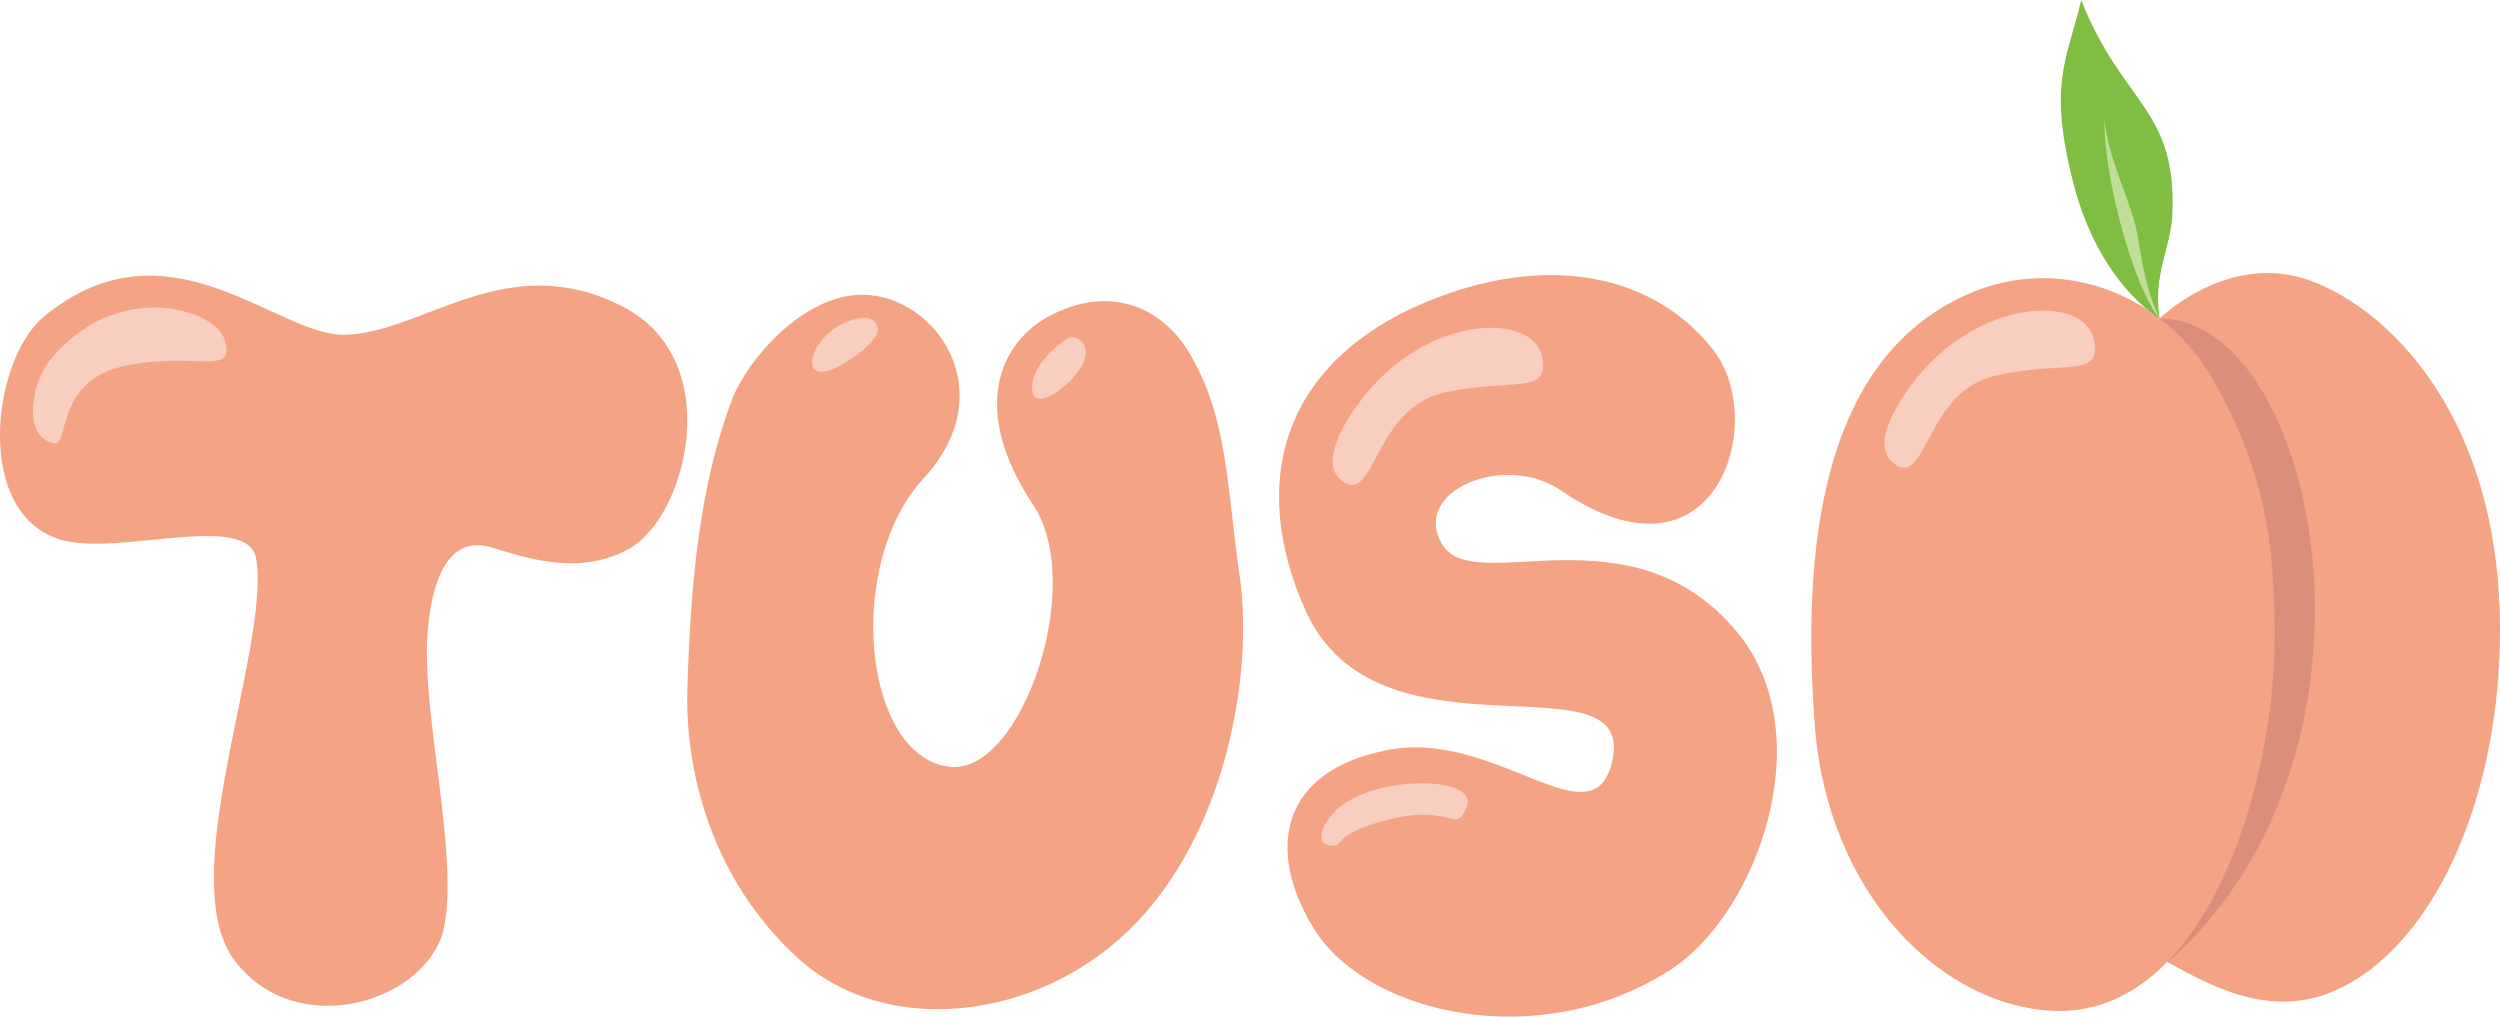
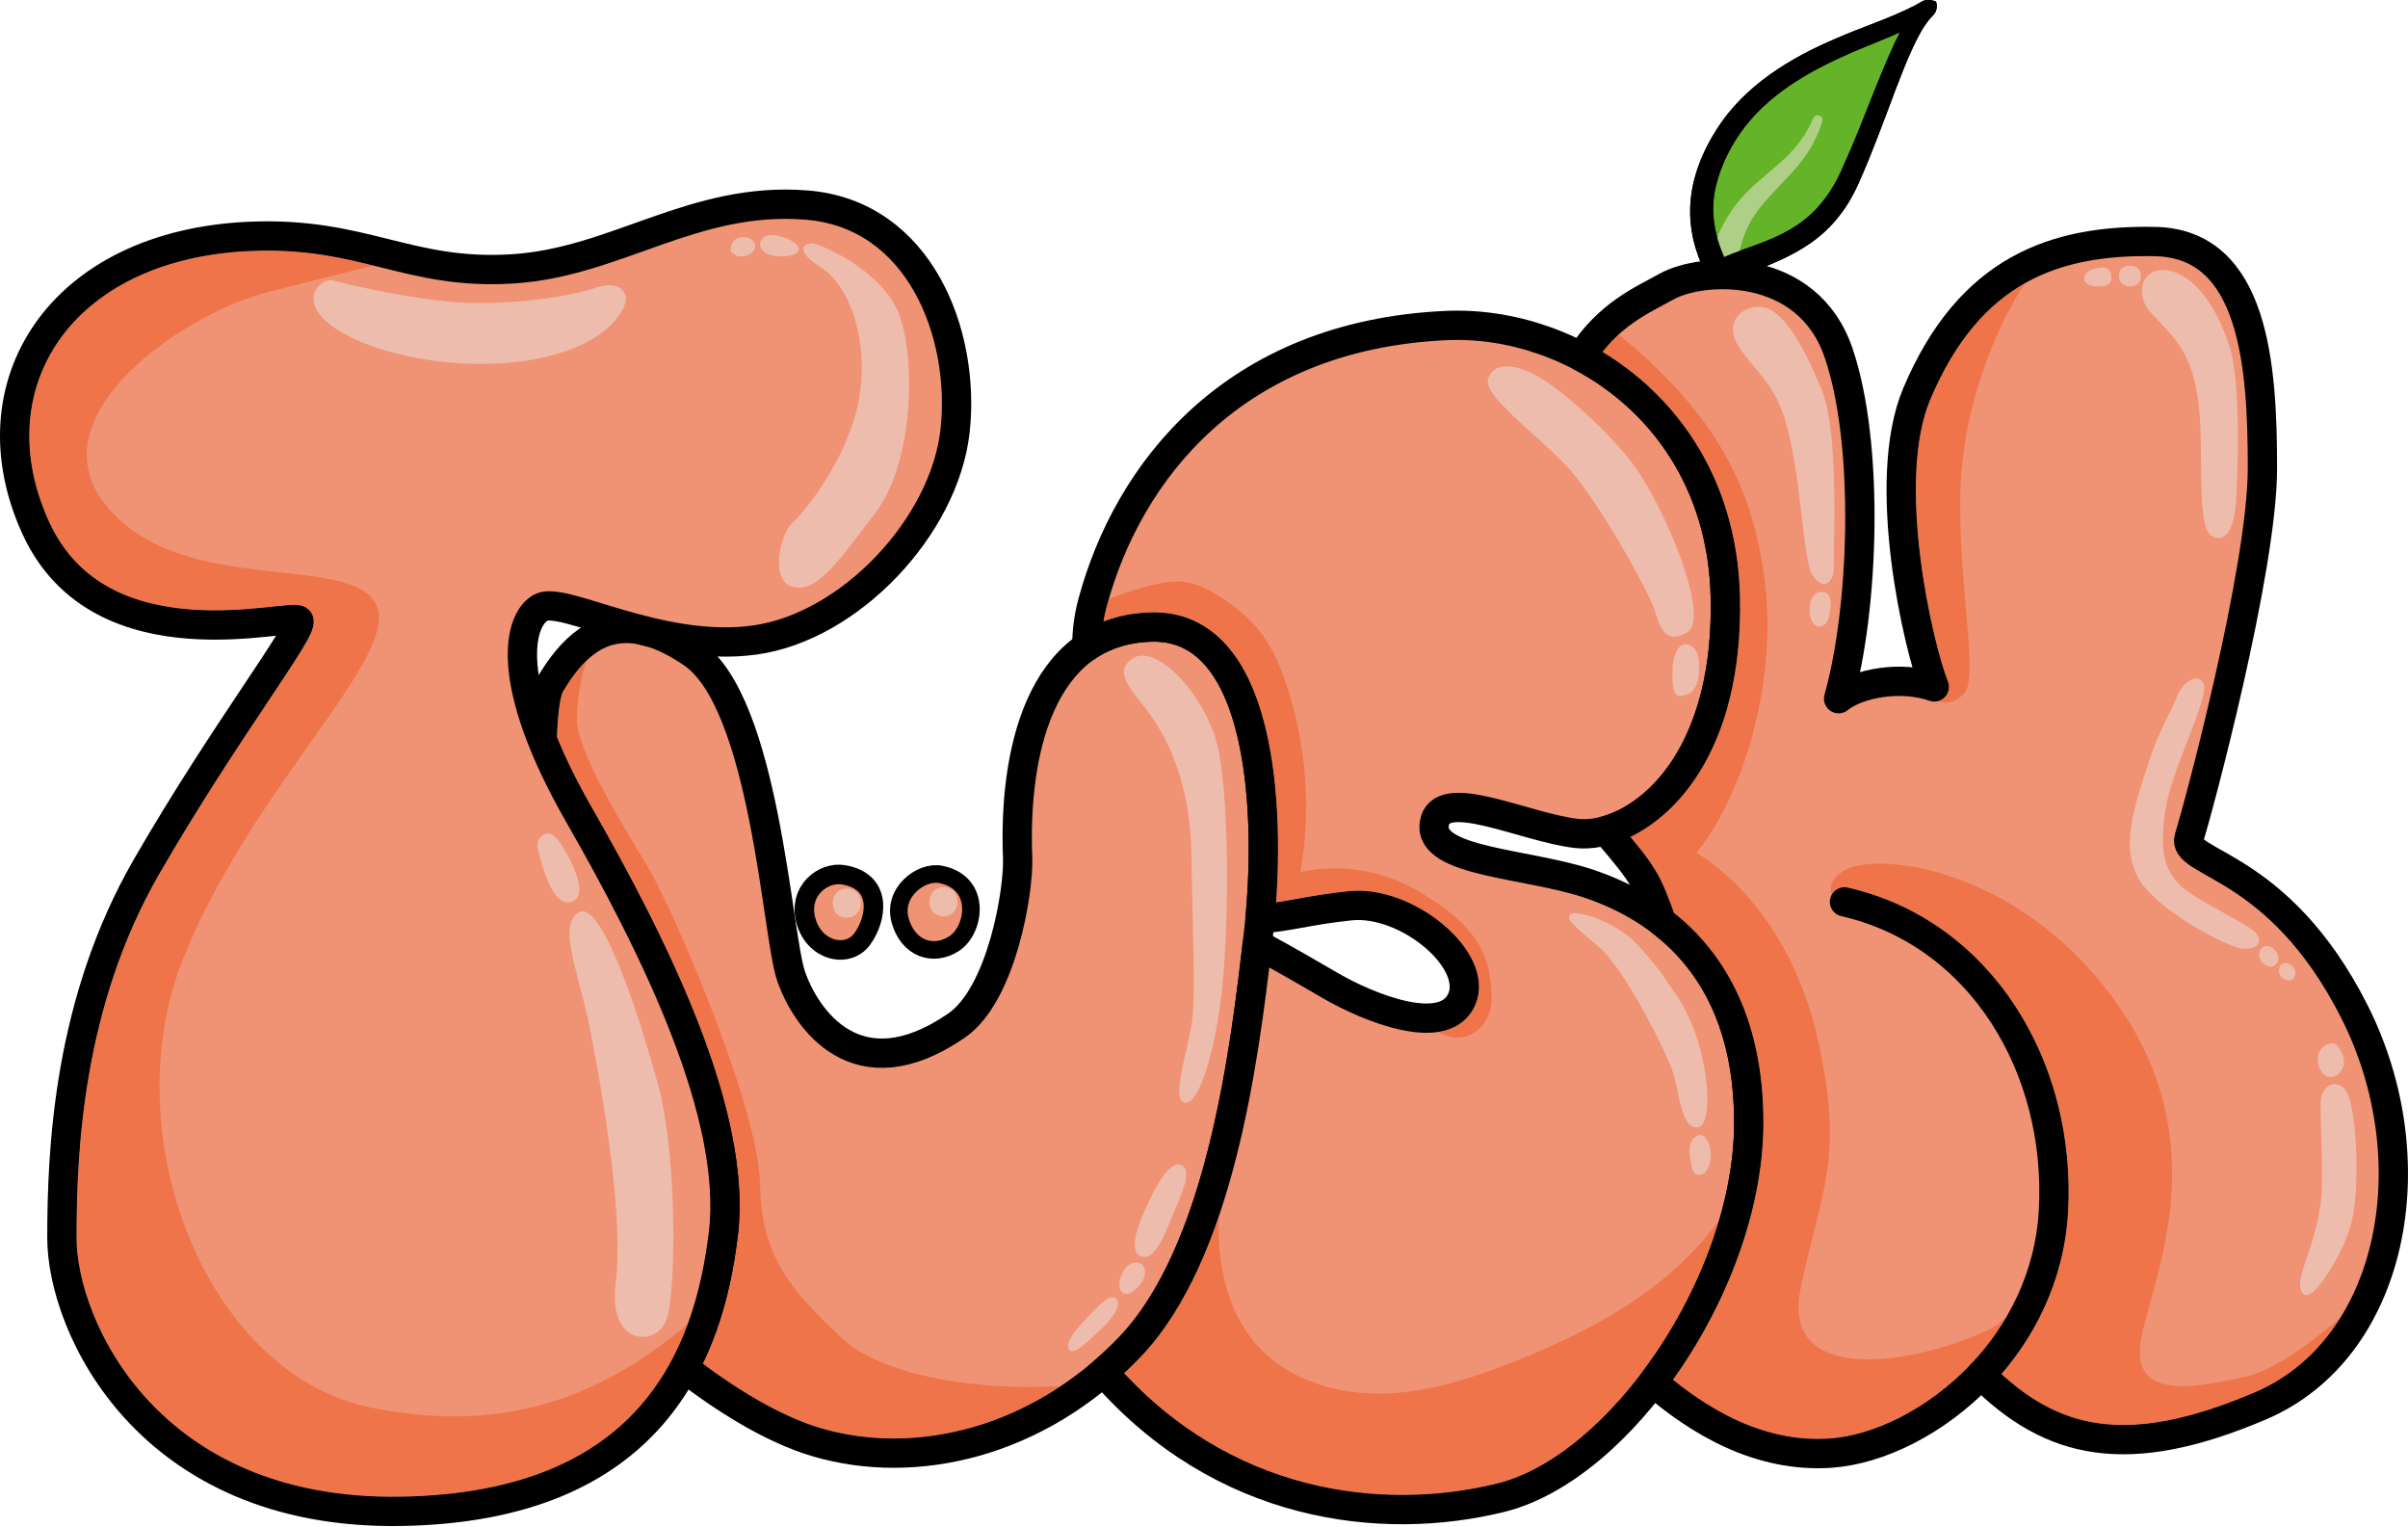
- <svg xmlns="http://www.w3.org/2000/svg" id="Layer_2" data-name="Layer 2" viewBox="0 0 435.8 177.23">
+ <svg xmlns="http://www.w3.org/2000/svg" viewBox="0 0 1232.88 781.17">
  <defs>
    <style>
-       .cls-1 {
-         fill: #db8e79;
-       }
- 
-       .cls-1, .cls-2, .cls-3, .cls-4, .cls-5 {
+       .cls-1, .cls-2, .cls-3, .cls-4, .cls-5, .cls-6, .cls-7 {
        stroke-width: 0px;
      }

-       .cls-2 {
-         fill: #c0dd99;
+       .cls-1, .cls-4 {
+         fill: #ef744a;
+       }
+ 
+       .cls-8 {
+         isolation: isolate;
      }

      .cls-3 {
-         fill: #f4a385;
+         fill: none;
      }

-       .cls-4 {
-         fill: #7fbe42;
+       .cls-9 {
+         stroke-width: 9px;
+       }
+ 
+       .cls-9, .cls-10, .cls-11 {
+         fill: #f09374;
+         stroke: #000;
+         stroke-linecap: round;
+         stroke-linejoin: round;
+       }
+ 
+       .cls-4, .cls-12 {
+         mix-blend-mode: darken;
+       }
+ 
+       .cls-10 {
+         stroke-width: 15px;
      }

      .cls-5 {
-         fill: #f8cec1;
+         fill: #aed086;
+       }
+ 
+       .cls-11 {
+         stroke-width: 10px;
+       }
+ 
+       .cls-6 {
+         fill: #64b328;
+       }
+ 
+       .cls-7 {
+         fill: #eebcad;
      }
    </style>
  </defs>
-   <g id="Layer_1-2" data-name="Layer 1">
-     <path class="cls-3" d="M376.46,55.52s11.26-11.09,24.91-7.04,36.36,23.9,34.3,66.8c-1.31,27.23-12.71,50.59-28.89,57.51-11.33,4.84-21.7-1.13-28.88-5.04" />
-     <path class="cls-3" d="M44.68,97.52c2.4,15.84-14.69,55.98-3.63,70.13s33.44,6.69,36.27-5.66c2.83-12.35-3.83-37.46-2.8-51.35,1.03-13.89,5.93-16.24,10.04-15.47s15.14,6.11,25.17.45,16.91-32.77-1.06-42.11c-20.33-10.56-34.91,4.65-48.73,4.85-11.67.17-30.73-20.95-52.27-3.19-9.18,7.56-12.38,34.89,3.31,39.01,10.2,2.68,32.41-5.14,33.7,3.34Z" />
-     <path class="cls-3" d="M127.67,69.53c-5.89,15.31-7.33,33.19-7.85,50.74-.39,13.34,3.75,32.52,19.18,46.67,15.43,14.15,41.64,10.84,57.67-4.67,17.52-16.95,21.77-45.66,19.46-61.61-2.32-15.95-2.05-27.92-8.9-39.28-5.09-8.44-14.49-11.62-24.44-6.22-8.51,4.61-13.78,16.22-2.67,32.89,9.25,13.88-2.03,46.74-14.35,45.63-15.28-1.37-18.68-35.23-4.76-50.3s2.1-31.97-10.67-32c-10.44-.02-20.09,11.45-22.67,18.14Z" />
-     <path class="cls-3" d="M250.11,52.05c-26.66,10.37-32.63,31.9-22.5,54.43,12.6,28.04,57.61,7.18,53.46,26.09-3.27,14.87-20.32-5.66-39.36-1.8-20.36,4.13-20.27,19.5-12.27,31.72,9.26,14.15,38.67,21.33,61.65,6.63,15.3-9.79,26.57-41.19,11.63-59.05-18.52-22.13-45.63-5.95-51.24-15.06-5.79-9.41,10.81-16.23,20.59-9.54,27.03,18.49,36.24-11.87,26.7-24.31s-27.32-17.42-48.67-9.11Z" />
-     <path class="cls-1" d="M377.89,167.75l-12.69-25.76s3.27-86.47,11.25-86.47c27.65,0,43.1,75.64,1.43,112.23Z" />
-     <path class="cls-3" d="M396.52,111.1c0,26.07-12.18,66.13-38.51,65.11-19.27-.75-39.4-19.93-41.67-49.93-3.74-49.31,10.58-67.92,26.76-75.03s34.38.03,42.98,15.45c8.6,15.42,10.45,27.58,10.45,44.4Z" />
-     <path class="cls-4" d="M376.46,55.52s-10.48-5.88-15.03-23.58c-4.55-17.7-.93-21.83,1.36-31.94,7.27,18.36,16.71,18.86,15.89,37.41-.26,5.81-3.43,10.56-2.22,18.12Z" />
-     <path class="cls-5" d="M334.09,65.94c11.38-14.12,29.24-14.52,30.92-6.75,1.47,6.83-5.07,3.59-17.07,6.26s-12,18.68-17.26,15.71.26-11.3,3.42-15.22Z" />
-     <path class="cls-5" d="M237.89,68.94c11.38-14.12,29.24-14.52,30.92-6.75,1.47,6.83-5.07,3.59-17.07,6.26s-12,18.68-17.26,15.71.26-11.3,3.42-15.22Z" />
-     <path class="cls-5" d="M8.67,62.83c11.38-14.12,28.67-9.22,30.47-3.64,2.15,6.65-5.58,1.97-17.58,4.64s-9.44,13.92-12.11,13.44c-5.68-1.02-3.94-10.53-.78-14.44Z" />
-     <path class="cls-5" d="M233.34,140.83c7.07-5.92,24.65-5.5,22.33-.11-2.14,4.97-2.33-.89-14.33,2.33-9.17,2.46-7.11,4.56-9.11,4.39-3.97-.33-.8-5.02,1.11-6.61Z" />
-     <path class="cls-5" d="M147,56.39c-4.29,1.84-7,7.44-4.44,8.33s11.22-5.28,10.44-7.59-2.89-2.08-6-.75Z" />
-     <path class="cls-5" d="M186.23,58.94c-4.09,2.46-7.22,7-6.11,9.78s7.33-2.22,8.78-5.56-1.5-4.92-2.67-4.22Z" />
-     <path class="cls-4" d="M376.46,55.52c-4.5-13.44-9.29-24.41-9.62-34.75" />
-     <path class="cls-2" d="M372.11,38.72c-1.69-5.75-4.71-11.91-5.28-17.94-.04,11.25,5.48,29.92,9.62,34.75-3.26-7.04-3.24-13.02-4.35-16.8Z" />
+   <g class="cls-8">
+     <g id="Layer_2" data-name="Layer 2">
+       <g id="Layer_3" data-name="Layer 3">
+         <path class="cls-10" d="M589.69,320.97c-58,1.33-70.77,66-68.67,118.13.67,16.54-8,69.87-31.26,85.87-51.32,35.3-77.41-4-84.74-25.33-7.33-21.33-13.33-140-50.67-165.33-7.71-5.23-14.7-8.67-21.08-10.61-1.78-.42-3.52-.86-5.25-1.3-21.52-4.04-35.55,9.78-46.33,27.92-2.35,3.94-3.63,14.1-4.11,28.42,4.44,11.2,10.56,23.9,18.77,38.25,39.33,68.67,81.33,154,74,214.67-2.65,21.92-8.09,46.28-20.05,68.54,20.62,15.96,45.11,31.39,68.05,38.12,50,14.67,112.67.67,160-48.67,47.33-49.33,59.33-154,66-212s3.33-158-54.67-156.67Z" />
+         <path class="cls-11" d="M431.85,447.8c-10.36-1.75-23.5,8.17-19.17,23.67s21.33,19.17,28.67,9.33,11.17-29.5-9.5-33Z" />
+         <path class="cls-9" d="M481.69,447.6c-10.09-2.03-24.83,9.2-20.83,23.53s16.67,18.83,27.5,12,14.67-31.23-6.67-35.53Z" />
+         <g>
+           <path class="cls-6" d="M987.69,3.64c-22.67,16-83.55,23.93-108.33,73-17,33.67-2.67,52.92,0,63.96,14.33-10.63,49.67-10.63,67-48.29,17.33-37.67,27.33-77,41.33-88.67Z" />
+           <path class="cls-2" d="M984.14,6.36c.05,1.81,2.23,3.22,3.64,2.6-1.08.63-2.16,1.33-3.25,1.91-12.98,7-27.16,11.7-40.42,17.78-22.13,9.89-43.1,22.85-55.82,43.56-4.04,6.57-7.34,13.81-9.3,21.29-3.45,12.06-1.85,24.59,3,36.08,1.26,3.13,2.4,5.97,3.41,9.56,0,0-9.78-3.54-9.76-3.54,7.32-5.04,14.78-6.95,22.51-9.88,7.04-2.55,13.71-5.34,19.72-9.06,12.6-7.52,20.77-19.15,26.28-32.52,9.51-20.76,16.75-42.74,26.63-63.59,3.24-6.54,6.87-13.34,12.15-18.63,0,0,.29-.3.29-.3,0,0,.03-.03.03-.03l-.05.05c-1.22,1.31-.62,3.92.94,4.71h0ZM991.24.91c.87,2.37.27,5.39-1.74,7.14,0,0-.21.22-.21.22l-.41.44c-4.17,4.61-6.92,10.19-9.62,15.87-3.12,6.74-5.87,13.8-8.58,20.9-6.06,16-11.97,32.43-19.05,48.28-2.49,5.61-5.53,11.01-9.3,15.91-12.81,17.23-31.44,24.23-50.52,31.36-3.34,1.37-6.48,2.87-8.73,4.56-2.92,2.05-6.99,1.3-8.94-1.7-1.27-2.24-1.34-4.34-2.53-7.04-.73-1.84-1.53-4.16-2.19-6-8.38-22.78-3.24-44.61,9.48-64.61,14.12-22.3,37.53-36.56,61.29-46.6,13.36-5.86,27.15-10.13,40.02-16.73,1.3-.66,2.46-1.42,3.72-2.11,2.04-1.23,5.35-.99,7.33.09h0Z" />
+         </g>
+         <path class="cls-10" d="M814.35,452.64c-32-11-83-11-80-31s46,2,73,5,78-29,76-121-77.07-142.02-143-139c-109,5-163,75-181,142-1.95,7.24-2.87,14.77-2.94,22.44,8.94-6.11,19.9-9.79,33.28-10.1,55.61-1.28,60.96,90.58,55.44,149.28,13.08-.6,24.35-4.35,46.23-6.61,29-3,66,28,57,48s-48,4-67-7c-7.8-4.52-22.02-12.92-37.66-21.31-6.81,58.93-19.52,158.55-65.34,206.31-4.34,4.53-8.82,8.75-13.4,12.69,0,0,0,0,0,0,60.6,69.69,142.4,79.31,203.4,64.31s127-110,127-192-49-111-81-122Z" />
+         <path class="cls-10" d="M1205.35,517.64c-39-77-88.98-75-84.49-89,4.49-14,37.49-137,37.49-189s-4-115-55-116-94.98,14.01-122,78c-19,45,1,130,9,150-17-6-39-2-49,6,13-46,16-130,0-177s-70-44-88-34c-13.22,7.35-29.69,14.17-43.84,35.91,40.42,21.31,72.54,63.34,73.84,123.09,1.67,76.92-33.71,111.89-61.13,119.54h0c20.13,23.46,20.95,25.86,28.54,46.66,23.53,18.06,44.59,49.04,44.59,102.8,0,45.6-20.42,95.22-49.03,132.87,23.23,19.95,54.25,38.87,91.03,36.32,24.46-1.7,54.01-16.06,76.92-40.12,36,36,75.08,44.93,143.08,15.93s87-125,48-202Z" />
+         <path class="cls-10" d="M1014.28,703.71c20.18-21.19,35.21-49.89,37.08-84.07,4-73-37-142-107-158,70,16,111,85,107,158-1.87,34.18-16.9,62.88-37.08,84.07" />
+         <path class="cls-10" d="M128.35,120.97c57.96-2.37,80.67,20,134,16.67s92.67-37.33,150.67-32.67c58,4.67,81.33,66,76,115.33-5.33,49.33-54,100.67-102.67,107.33s-98-22.67-109.33-16.67-20,37.33,19.33,106c39.33,68.67,81.33,154,74,214.67s-36,140-165.33,142S31.69,678.97,31.69,633.64s3.33-120.67,43.33-190c40-69.33,80.67-121.33,78-126s-101.33,25.33-134.67-47.33C-14.98,197.64,30.35,124.97,128.35,120.97Z" />
+         <path class="cls-5" d="M875.53,134.2c3.3-16.67,11.63-30.22,24.52-41.14,5.79-5.12,11.61-9.62,16.57-14.81,4.97-5.15,9-11.09,11.77-17.77,1.21-2.82,5.45-1.35,4.61,1.64-2.25,7.51-6.09,14.64-10.95,20.8-9.13,11.65-21.41,20.66-27.46,33.89-2.93,6.1-4.48,12.77-5.24,19.63-1.51,9.63-15.43,7.41-13.82-2.25h0Z" />
+         <path class="cls-2" d="M984.14,6.36c.05,1.81,2.23,3.22,3.64,2.6-1.08.63-2.16,1.33-3.25,1.91-12.98,7-27.16,11.7-40.42,17.78-22.13,9.89-43.1,22.85-55.82,43.56-4.04,6.57-7.34,13.81-9.3,21.29-3.45,12.06-1.85,24.59,3,36.08,1.26,3.13,2.4,5.97,3.41,9.56,0,0-9.78-3.54-9.76-3.54,7.32-5.04,14.78-6.95,22.51-9.88,7.04-2.55,13.71-5.34,19.72-9.06,12.6-7.52,20.77-19.15,26.28-32.52,9.51-20.76,16.75-42.74,26.63-63.59,3.24-6.54,6.87-13.34,12.15-18.63,0,0,.29-.3.29-.3,0,0,.03-.03.03-.03l-.05.05c-1.22,1.31-.62,3.92.94,4.71h0ZM991.24.91c.87,2.37.27,5.39-1.74,7.14,0,0-.21.22-.21.22l-.41.44c-4.17,4.61-6.92,10.19-9.62,15.87-3.12,6.74-5.87,13.8-8.58,20.9-6.06,16-11.97,32.43-19.05,48.28-2.49,5.61-5.53,11.01-9.3,15.91-12.81,17.23-31.44,24.23-50.52,31.36-3.34,1.37-6.48,2.87-8.73,4.56-2.92,2.05-6.99,1.3-8.94-1.7-1.27-2.24-1.34-4.34-2.53-7.04-.73-1.84-1.53-4.16-2.19-6-8.38-22.78-3.24-44.61,9.48-64.61,14.12-22.3,37.53-36.56,61.29-46.6,13.36-5.86,27.15-10.13,40.02-16.73,1.3-.66,2.46-1.42,3.72-2.11,2.04-1.23,5.35-.99,7.33.09h0Z" />
+       </g>
+       <g id="Layer_2-2" data-name="Layer 2">
+         <path class="cls-3" d="M740.35,166.64c65.93-3.02,141,47,143,139s-49,124-76,121-70-25-73-5,48,20,80,31,81,40,81,122-66,177-127,192-142.8,5.38-203.4-64.31c-60.6-69.69-5.6-244.69,17.4-243.69s80,35,99,46,58,27,67,7-28-51-57-48-39.36,8.6-60,6.04-90-94.04-72-161.04,72-137,181-142Z" />
+         <path class="cls-3" d="M521.02,439.1c-2.1-52.13,10.67-116.8,68.67-118.13,58-1.33,61.33,98.67,54.67,156.67s-18.67,162.67-66,212c-47.33,49.33-110,63.33-160,48.67s-107.33-70.67-116-83.33-35.33-280-20.67-304.67c14.67-24.67,35.33-41.33,72.67-16,37.33,25.33,43.33,144,50.67,165.33s33.42,60.63,84.74,25.33c23.26-16,31.93-69.33,31.26-85.87Z" />
+         <path class="cls-4" d="M363.17,668.07h0c-36.77,33.58-89.49,70.23-174.15,52.23-84.67-18-130.67-140.67-95.33-229.33,35.33-88.67,112.67-156,98.67-182s-98.67-3.33-137.33-49.33c-38.67-46,38-98,79.33-109.33,17.12-4.69,44.41-10.99,71.8-18.41-22.63-5.42-44.35-12.29-77.8-10.92C30.35,124.97-14.98,197.64,18.35,270.3c33.33,72.67,132,42.67,134.67,47.33,2.67,4.67-38,56.67-78,126-40,69.33-43.33,144.67-43.33,190s44,142,173.33,140c104.43-1.61,143.22-53.65,158.15-105.57Z" />
+         <path class="cls-7" d="M233.91,154.75c27.22,1.98,58.89-3.33,70-7.11s15.11-.29,16.44,3.97-6,22.92-41.11,31.14-81.11,1.33-105.11-13.11-10.22-27.78-3.56-26,38.89,9.33,63.33,11.11Z" />
+         <path class="cls-7" d="M379.13,121.53c6.23-1.16,10.56,4.89,5.11,8.33s-10.33-.11-10.11-2,.22-5.44,5-6.33Z" />
+         <path class="cls-7" d="M398.35,120.79c5.49.84,12.44,4.84,10.22,7.95s-11.44,3-15.22,1.44-5.44-4.89-3.22-7.78,5.43-2.05,8.22-1.62Z" />
+         <path class="cls-7" d="M416.91,124.75c4.75,1.16,32.44,12.89,42.22,33.33s9.67,77.11-10.78,104.22-30.44,40.89-42.22,38.22-7.56-26.44,0-33.33,28.89-34.67,33.78-63.56-4.44-57.11-19.78-66.89-6.68-12.84-3.22-12Z" />
+         <path class="cls-7" d="M301.91,525.86c7.96,40.2,17.33,99.11,13.33,131.11s20.44,32.44,25.78,19.11,5.78-84.44-4-120.44-28.89-94.75-40.44-88.71-.3,30.46,5.33,58.93Z" />
+         <path class="cls-7" d="M276.8,440.19c2.58,8.71,7.56,24.44,16.11,21.33s.11-19.67-3.44-25.78-7-11-11.33-8.33-3.02,7.08-1.33,12.78Z" />
+         <path class="cls-7" d="M580.02,336.97c-8.61,5.48-4,12.67,4.67,23.33s24.67,34,25.33,77.33,2.33,73.33,0,87.33-10,37-4,39.33,14-16.67,18.67-49.67,5.67-114-3-138.67-30.67-46-41.67-39Z" />
+         <path class="cls-7" d="M589.52,612.3c-6.19,12.74-12.67,27.83-5.17,30.83s13.44-15,17.47-24.5,8.53-20,2.86-22.33-12.92,11.38-15.17,16Z" />
+         <path class="cls-7" d="M575.43,650.3c3.2-4.93,7.59-4.5,9.42-2.83s2.33,5.83-1.33,10.33-7,5.5-9,3.67-2.02-6.67.91-11.17Z" />
+         <path class="cls-7" d="M556.35,674.8c5.09-5.25,12-13.5,15.17-10s-2.83,11.17-7.58,15.33-14.08,14.5-16.58,10.67,4.99-11.86,9-16Z" />
+         <path class="cls-4" d="M880.51,624.03c-25.27,35.65-65.65,57.46-106.34,73.38-21.85,8.55-44.67,15.85-68.13,15.96-23.46.11-47.88-7.87-63.22-25.62-11.93-13.81-17.39-32.26-18.58-50.47-.76-11.69.1-23.4,1.53-35,.55-4.47,1.97-10.23.62-14.52-9.75,39.28-24.54,77.39-48.03,101.88-4.34,4.53-8.82,8.75-13.4,12.69,0,0,0,0,0,0,60.6,69.69,142.4,79.31,203.4,64.31,53.24-13.09,110.29-87.14,123.94-160.28-4.01,5.82-7.71,11.94-11.78,17.68Z" />
+         <path class="cls-4" d="M763.4,504.52c-1.94-25.33-19.39-37.69-37.29-48.36-17.91-10.67-39.92-14.25-60.28-9.79,5.54-31.87,3.07-65.1-7.13-95.8-2.98-8.96-6.65-17.8-12.21-25.42-5.9-8.09-13.76-14.58-22.21-19.96-5.15-3.28-10.69-6.23-16.73-7.18-5.93-.93-12,.11-17.84,1.54-10.61,2.59-20.82,6.39-30.79,10.84-1.64,6.69-2.41,13.62-2.49,20.67,8.93-6.1,19.89-9.78,33.25-10.09,55.61-1.28,60.96,90.58,55.44,149.28,13.08-.6,24.35-4.35,46.23-6.61,29-3,66,28,57,48-3.54,7.88-11.75,10.15-21.54,9.37,4.49,4.47,9.72,8.24,15.82,9.74,7.48,1.84,14.53-2.21,18.38-8.89,3.25-5.63,2.88-10.86,2.38-17.34Z" />
+         <path class="cls-7" d="M857.69,508.53c16.96,23.25,20.67,66.89,11.78,68.44s-9.56-18.44-13.11-28.67-24.44-52.67-38.44-64.22-15.78-13.56-14-16,22.89,2.44,35.56,16.67,12.22,15.56,18.22,23.78Z" />
+         <path class="cls-7" d="M865.24,591.86c1.4,9.92,2.89,9.33,4.89,9.56s5.56-2.89,5.78-9.56-3.11-11.78-6.44-10.67-5.07,4.67-4.22,10.67Z" />
+         <path class="cls-7" d="M1188.35,614.64c-2.89,22.5-11.67,37-10.67,43.67s4.33,4.67,6.67,3,18.33-21.67,21-43,.67-57-5.67-61.67-10.33,1-11.33,5.33,1.67,39.69,0,52.67Z" />
+         <path class="cls-7" d="M1187.02,544.97c1.8,6.95,7.67,8.33,11.33,3.67s.67-11-2-13.67-11.67,1-9.33,10Z" />
+         <path class="cls-7" d="M1102.02,384.64c-9,27-16.33,47-7.67,64s47,36.67,54,37,10.67-3,6.67-8-32.67-17.33-40-25.67-9.33-17.43-6.33-37.55,22-56.45,19.67-63.78-11-1.33-13.67,5.67-9.6,19.13-12.67,28.33Z" />
+         <path class="cls-7" d="M1158.02,492.34c2.41,2.92,5.46,3.21,7.33,1.12s1.42-5.12-.79-7.25-4.71-2.75-6.54-1-1.75,5,0,7.12Z" />
+         <path class="cls-7" d="M1167.65,499.64c1.67,2.37,5,2.88,6.42,1.5s1.79-4.92-.67-6.96-5.04-.96-5.75,0-1.5,3.33,0,5.46Z" />
+         <path class="cls-7" d="M1101.52,160.47c11.84,12.32,21.17,20.5,24.17,46.33s-1.67,63.67,7.17,67.83,11.5-9.67,12-18,3-59.5-3.33-79.17-17.67-36.83-31.67-39-17,12.98-8.33,22Z" />
+         <path class="cls-7" d="M1090.44,136.05c4.54,0,6.25,2.92,5.42,6.88s-5.25,3.79-6.67,3.54-4.74-1.42-4.25-6.33c.29-2.92,2.88-4.08,5.5-4.08Z" />
+         <path class="cls-7" d="M1073.94,137.22c5.64-1.12,7,1.54,7.04,4.96s-2.21,4.35-6.46,4.4-7.42-1.15-7.38-3.94,1.96-4.46,6.79-5.42Z" />
+         <path class="cls-7" d="M909.69,204.14c12.5,24.08,12.5,81,18.17,90s11.33,3.83,11-3.83,3-68.17-6-90.33-20-42.17-31.17-42.83-18,8.67-12.5,18.5,13.67,15.33,20.5,28.5Z" />
+         <path class="cls-7" d="M926.52,311.64c-.23,11.34,8.33,11.5,10,3.83s.5-11.67-2.33-12.33-7.5.33-7.67,8.5Z" />
+         <path class="cls-7" d="M836.13,237.64c17.03,22.9,39.56,79.11,27.78,86s-14.22-3.32-16.89-11.77-29.33-57.34-45.78-74.23-42.22-35.56-39.33-43.78,12.23-8,24.01-2,37.33,28.44,50.22,45.78Z" />
+         <path class="cls-7" d="M856.35,341.86c-.26,8.4-.06,14.94,4.44,14.33s8.11-2.61,8.94-11.22-.89-14.11-5.94-15.11-7.28,6.89-7.44,12Z" />
+         <path class="cls-4" d="M430.53,684.53c-22.73-21.78-40.95-39.11-41.39-78.22-.44-39.11-44.89-141.78-57.78-163.11-12.89-21.33-36.44-59.56-36-75.56.31-11.16,2.57-29.88,11.3-42.45-9.79,4.83-17.47,14.19-23.97,25.12-2.47,4.15-3.77,15.19-4.17,30.73,4.35,10.63,10.18,22.57,17.84,35.94,39.33,68.67,81.33,154,74,214.67-2.63,21.74-8,45.88-19.76,68,20.77,16.15,45.55,31.86,68.76,38.67,43.04,12.63,95.47,3.98,139.42-30.14-48.09,5.57-105.53-1.87-128.25-23.64Z" />
+         <path class="cls-7" d="M433.52,454.86c-9.58,0-9.6,14.89,0,14.89s9.6-14.89,0-14.89Z" />
+         <path class="cls-7" d="M483.02,454.19c-9.58,0-9.6,14.89,0,14.89s9.6-14.89,0-14.89Z" />
+         <g class="cls-12">
+           <path class="cls-1" d="M1150.35,704.53c-31.56,7.11-60.44,11.11-53.78-20.89,6.67-32,37.33-98.22-12-168.89-49.33-70.67-123.11-79.11-140-69.33s-.44,25.03,10.67,21.4c11.11-3.62,71.28,26.59,85.64,82.82,14.36,56.22,12.58,114.89-24.31,131.78-36.89,16.89-104.89,28.44-94.67-21.78s22.67-65.6,8.89-127.25c-13.78-61.64-50.22-88.75-62.22-95.86,24-29.33,41.33-87.56,35.11-138.22-6.22-50.66-26.65-89.36-80.87-131.79-4.36,4.1-8.66,9.06-12.78,15.26,2.52,1.78,5.17,3.64,7.91,5.61,17.3,10.71,32.66,25.43,44.15,43.9,15.14,23.57,25.18,56.52,20.25,105.02-4.22,41.56-19.07,61.54-32.6,72.43-7.54,7.25-15.56,12.16-23.16,15.01-.77,2.11.43,5.59,2.96,10.07,1.22,1.47,2.35,2.85,3.39,4.14.49.62.96,1.21,1.42,1.79.94,1.2,1.8,2.33,2.59,3.41.17.23.34.47.51.7.34.48.67.94.99,1.4,2.2,3.17,3.87,6.01,5.36,9.06,14.51,19.17,34,43.41,41.88,63.31,13.64,34.45,25.6,109.05-32.06,179.73-2.37,3.46-4.8,6.85-7.3,10.14,0,0,0,0,0,0,2.81,2.41,5.73,4.81,8.76,7.15.16.12.32.25.48.37.64.5,1.29.99,1.95,1.48.22.17.44.33.67.5.65.48,1.3.96,1.96,1.44.13.1.27.19.4.28,1.33.95,2.68,1.9,4.04,2.82.22.15.44.31.67.46.58.39,1.16.77,1.75,1.15.38.25.76.5,1.15.75.56.36,1.12.71,1.68,1.06.43.27.86.53,1.29.8.54.33,1.09.67,1.64.99.51.3,1.03.6,1.54.9.81.47,1.62.93,2.43,1.38.61.34,1.23.68,1.85,1.01.48.26.97.51,1.45.76.57.3,1.14.59,1.72.88.49.25.98.49,1.47.73.61.3,1.22.59,1.83.87.46.22.92.43,1.38.65.83.38,1.67.75,2.51,1.11.39.17.78.34,1.18.5.92.38,1.84.76,2.77,1.12.42.16.84.32,1.26.48.72.27,1.44.54,2.16.79.45.16.9.31,1.35.47.74.25,1.49.5,2.24.74.41.13.82.26,1.23.39,1.06.32,2.13.63,3.2.93.14.04.27.08.41.11,1.13.3,2.26.58,3.4.85.39.09.79.17,1.18.26.82.18,1.64.35,2.47.52.44.09.88.17,1.31.25.84.15,1.68.29,2.52.42.4.06.79.13,1.19.18,1.21.17,2.42.33,3.65.46.02,0,.05,0,.07,0,1.24.13,2.5.23,3.76.31.4.03.79.04,1.19.06.89.05,1.78.09,2.67.11.45.01.9.02,1.35.03.9.01,1.8,0,2.71,0,.41,0,.81,0,1.22-.02,1.3-.04,2.61-.09,3.92-.18.74-.05,1.49-.12,2.24-.19.25-.03.51-.06.76-.09.5-.05,1-.11,1.51-.17.3-.04.61-.09.91-.13.46-.06.92-.13,1.38-.2.33-.05.66-.11.98-.17.44-.08.89-.15,1.33-.23.34-.06.68-.13,1.03-.2.44-.09.87-.17,1.31-.26.35-.07.7-.15,1.05-.23.43-.1.87-.2,1.3-.3.35-.09.71-.17,1.07-.26.43-.11.87-.22,1.3-.34.36-.1.72-.2,1.09-.3.43-.12.87-.24,1.3-.37.36-.11.73-.21,1.09-.33.44-.13.87-.27,1.31-.41.36-.12.73-.23,1.09-.35.44-.15.88-.3,1.33-.45.36-.12.72-.25,1.09-.38.45-.16.89-.32,1.34-.49.36-.13.72-.27,1.08-.4.45-.17.91-.35,1.36-.53.35-.14.71-.28,1.06-.42.47-.19.94-.39,1.41-.59.34-.14.68-.28,1.02-.43.5-.22,1-.44,1.49-.66.31-.14.62-.28.93-.42.57-.26,1.13-.53,1.7-.8.24-.12.49-.23.73-.35.81-.39,1.62-.79,2.42-1.21.13-.07.26-.14.4-.21.68-.35,1.35-.7,2.03-1.06.28-.15.56-.31.85-.47.52-.29,1.05-.57,1.57-.87.32-.18.64-.37.97-.56.48-.28.96-.55,1.44-.84.34-.2.68-.41,1.02-.61.46-.28.92-.56,1.38-.84.35-.22.7-.44,1.04-.66.45-.28.89-.57,1.34-.86.35-.23.71-.46,1.06-.7.44-.29.88-.58,1.31-.88.35-.24.71-.48,1.06-.73.43-.3.87-.6,1.3-.91.35-.25.71-.5,1.06-.76.43-.31.86-.62,1.28-.94.35-.26.7-.52,1.05-.78.43-.32.85-.65,1.28-.97.35-.27.69-.53,1.03-.8.42-.33.85-.67,1.27-1.01.34-.27.68-.55,1.02-.83.42-.35.84-.7,1.27-1.05.33-.28.66-.55.99-.84.43-.37.85-.74,1.28-1.11.32-.28.64-.55.95-.83.44-.39.87-.79,1.31-1.18.3-.27.6-.54.9-.82.46-.43.92-.87,1.38-1.3.26-.25.53-.5.79-.75.55-.53,1.09-1.06,1.63-1.6.17-.17.34-.34.51-.51.71-.71,1.41-1.44,2.11-2.17.03-.03.06-.06.09-.09h0c36,36,75.02,44.99,143.02,15.99,26.54-11.32,45.61-32.84,56.69-59.45-18.83,17.87-45.27,40.19-63.69,44.34Z" />
+           <path class="cls-1" d="M1046.62,132.06c-1.11.43-2.22.87-3.31,1.33-1.35.57-2.7,1.18-4.03,1.81-.67.32-1.33.64-1.99.97-1.32.66-2.63,1.36-3.93,2.09-.65.36-1.29.73-1.94,1.11-1.28.76-2.56,1.55-3.82,2.37-.63.41-1.26.83-1.88,1.26-3.12,2.14-6.17,4.5-9.13,7.08-1.19,1.03-2.36,2.1-3.52,3.21-2.32,2.21-4.58,4.57-6.79,7.09-1.1,1.26-2.19,2.56-3.27,3.9-2.15,2.68-4.25,5.52-6.28,8.52-.51.75-1.01,1.51-1.51,2.29-1.5,2.32-2.97,4.74-4.41,7.25-1.43,2.52-2.83,5.13-4.2,7.85-.91,1.81-1.8,3.67-2.68,5.58-.88,1.91-1.74,3.86-2.58,5.86-19,45,1,130,9,150-3.06-1.08-6.28-1.83-9.56-2.3,7.26,9.59,16.13,14.64,24.67,5.85,8.02-8.25-2.91-54.59-1.78-103.56.97-42.12,19.09-92.24,42.93-119.58Z" />
+         </g>
+       </g>
+     </g>
  </g>
</svg>
